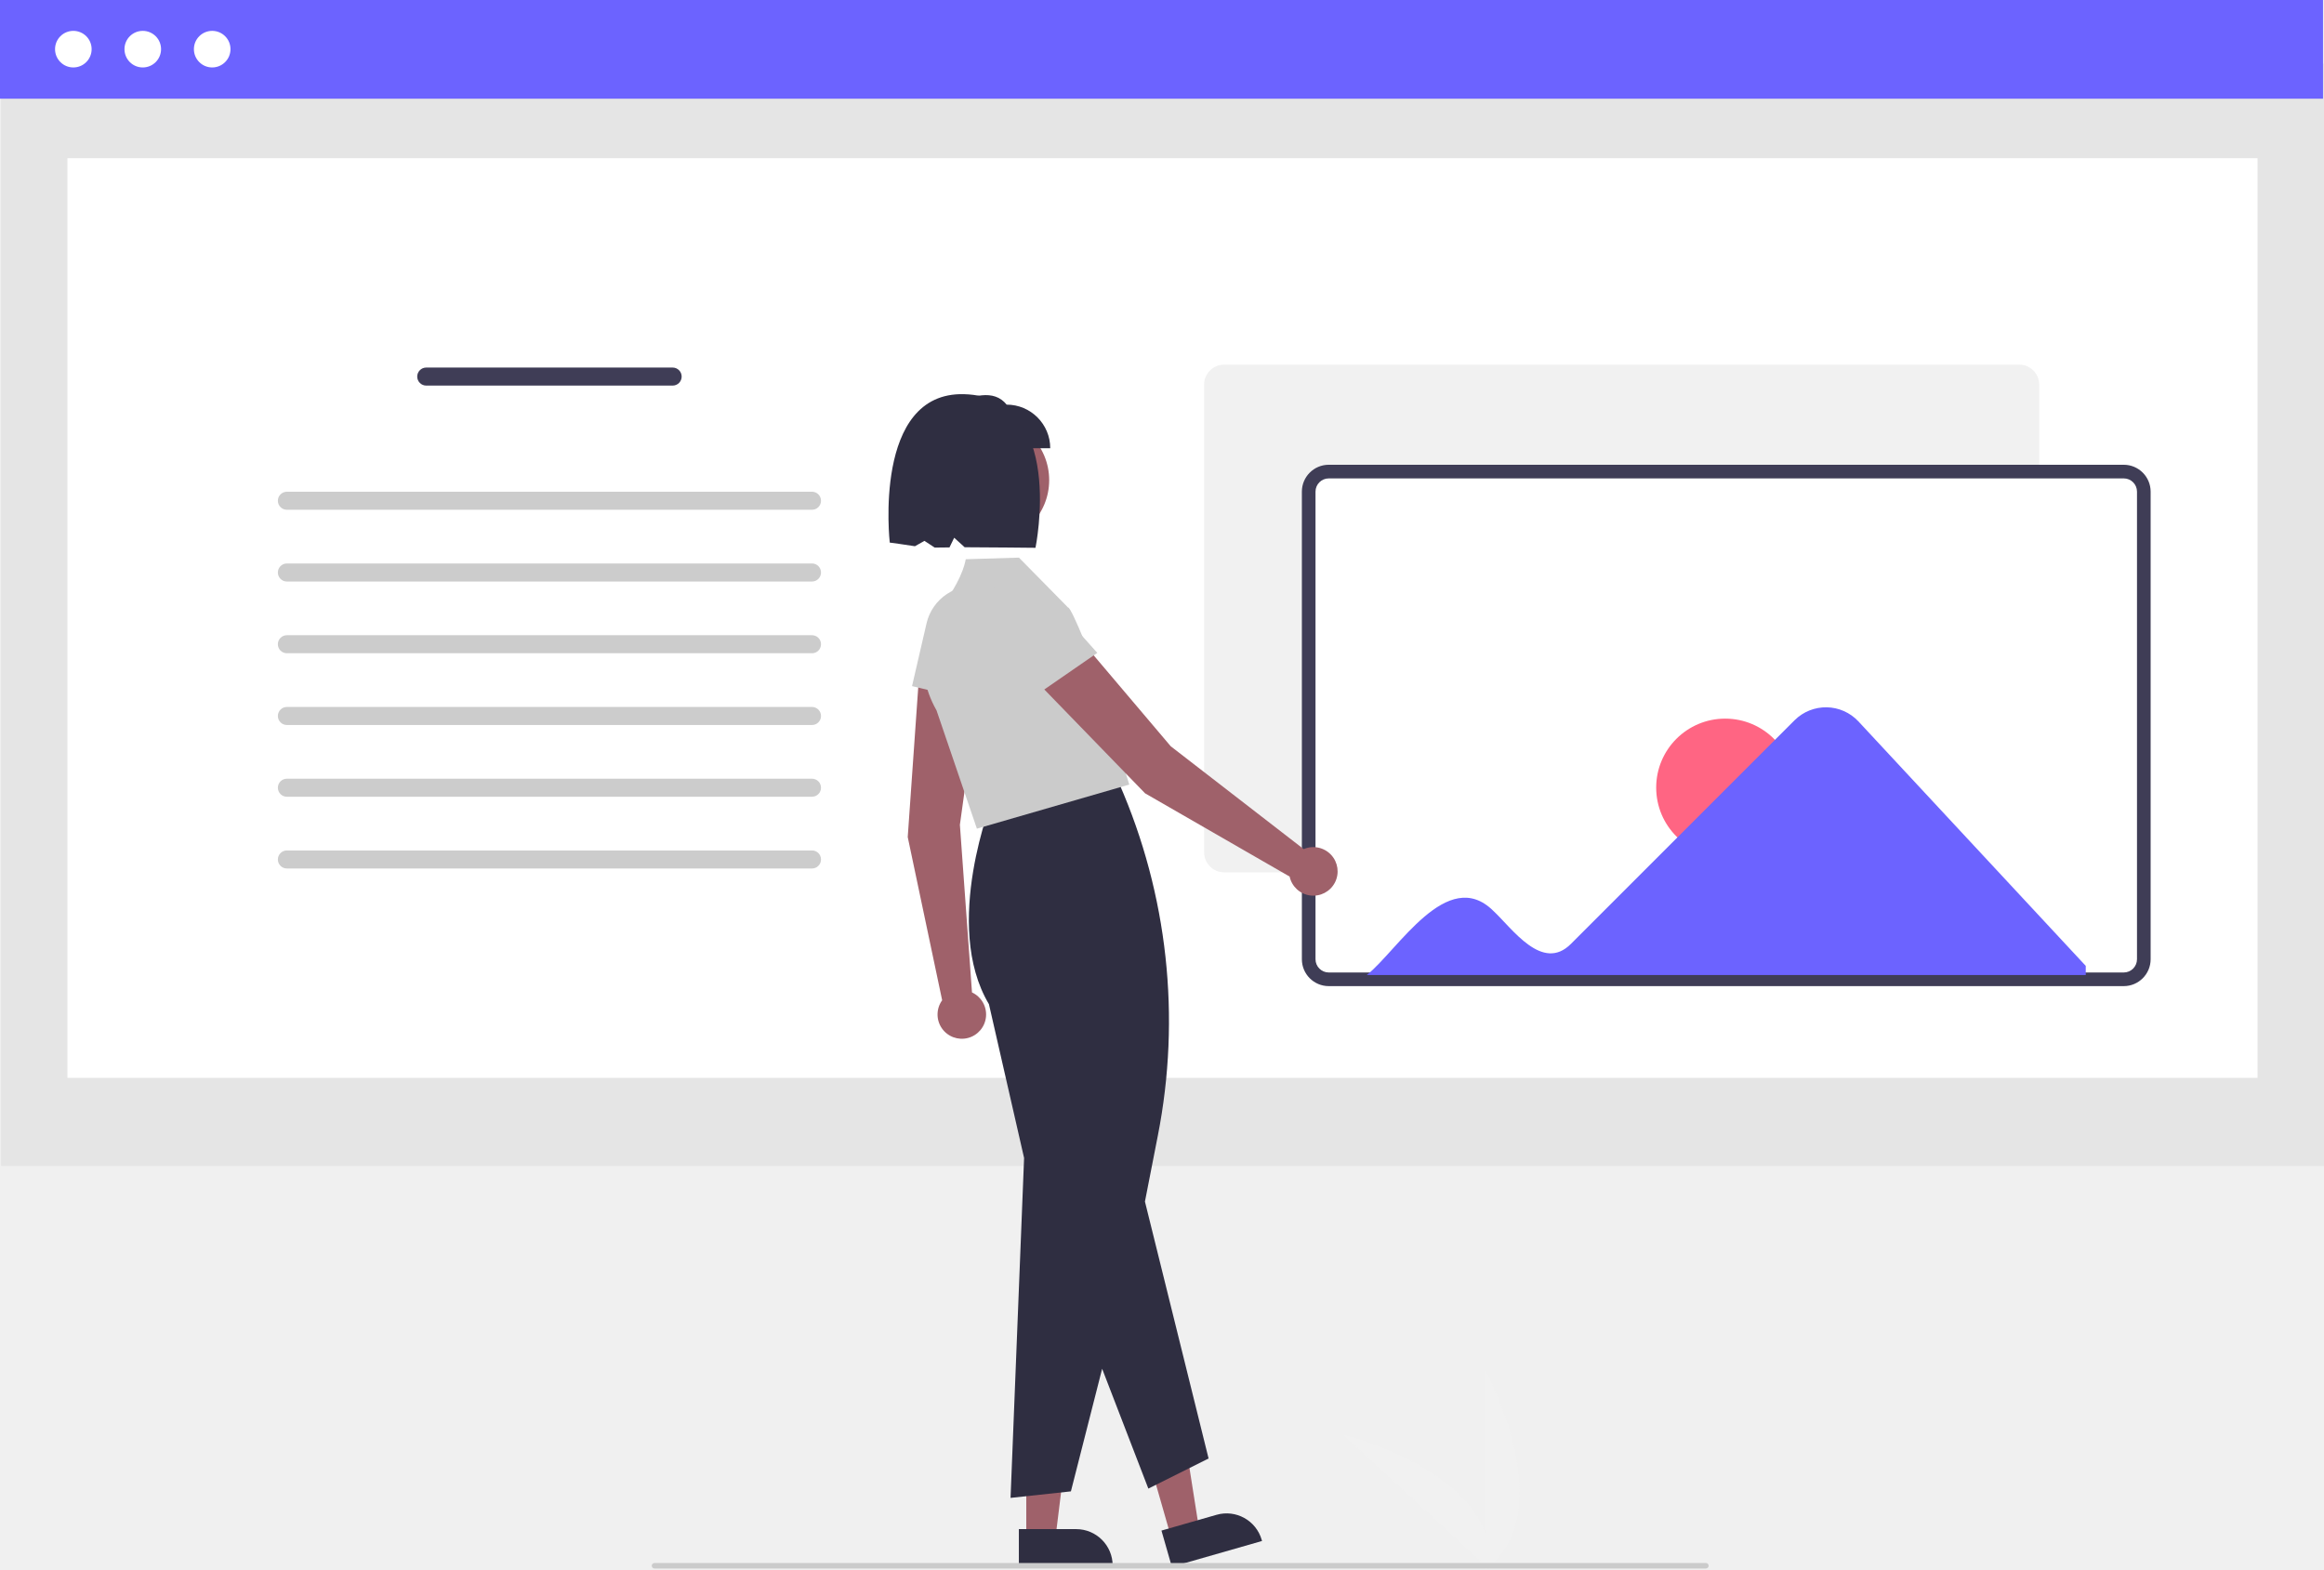
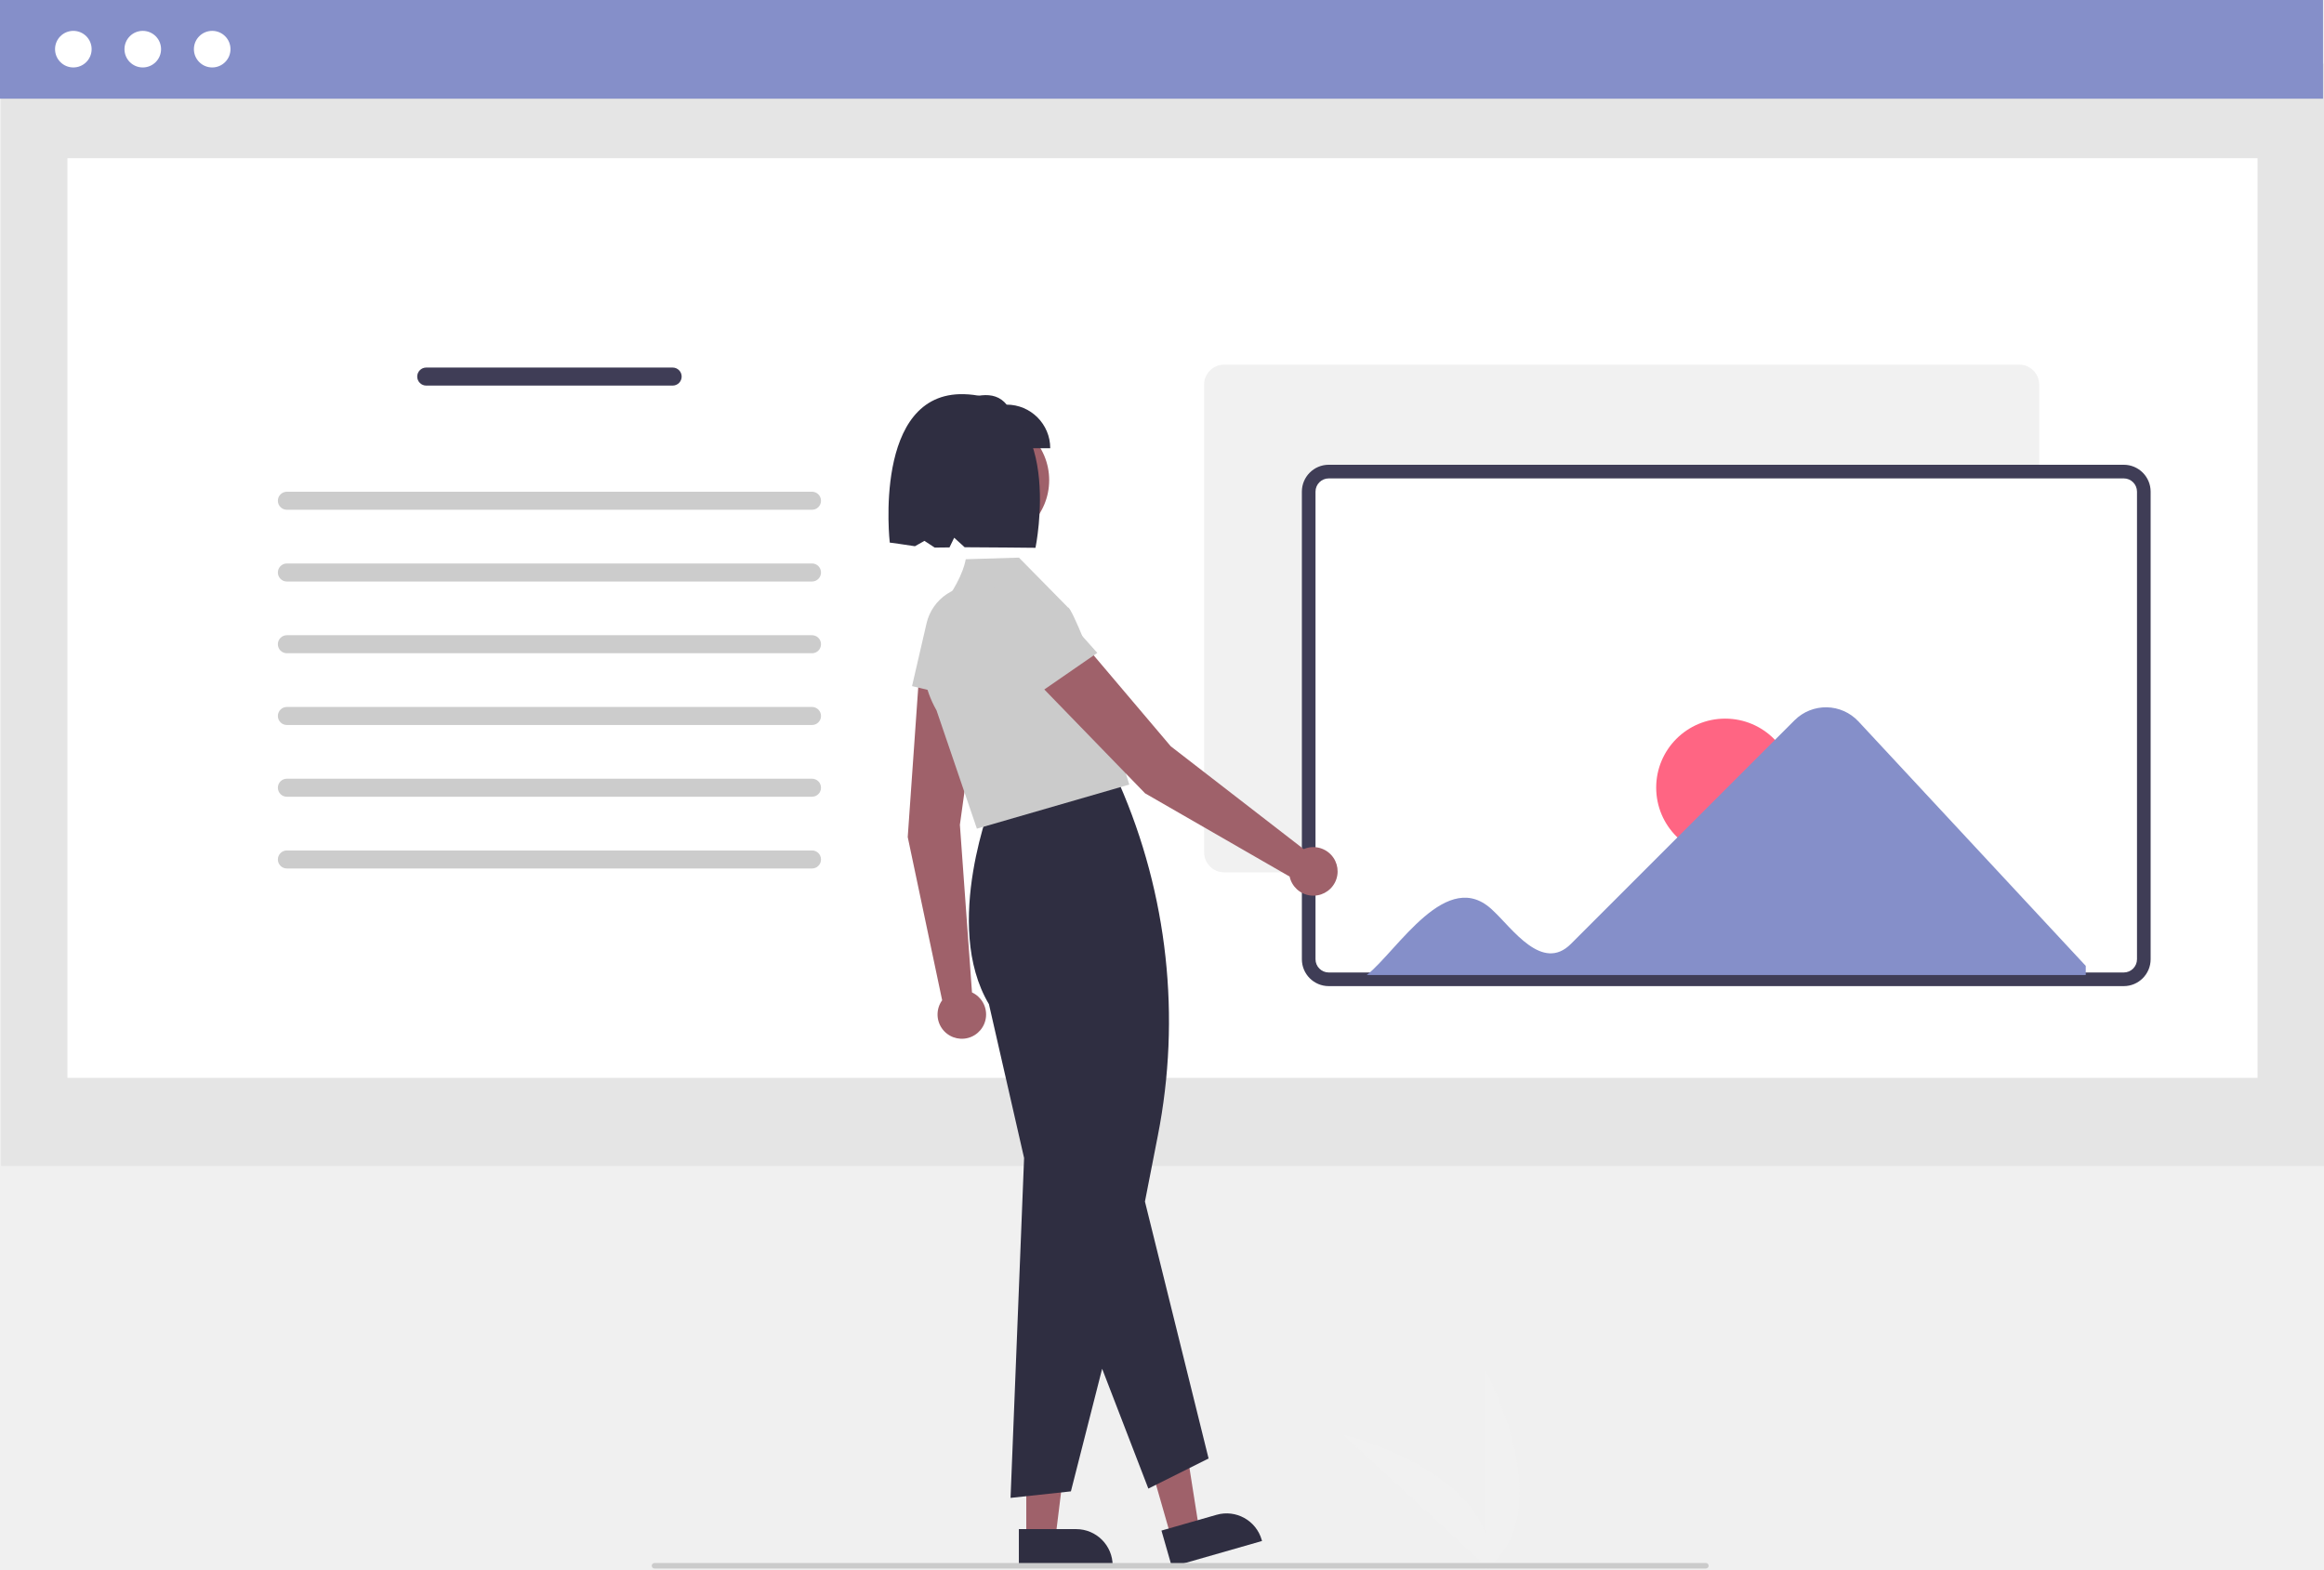
<svg xmlns="http://www.w3.org/2000/svg" data-name="Layer 1" width="842.17" height="568.852" viewBox="0 0 842.17 568.852">
  <path d="M716.621,734.168v-72.34S744.813,713.114,716.621,734.168Z" transform="translate(-178.4512 -165.3161)" fill="#f1f1f1" />
  <path d="M718.362,734.156l-53.29-48.921S721.918,699.15,718.362,734.156Z" transform="translate(-178.4512 -165.3161)" fill="#f1f1f1" />
  <rect id="f54375ad-557d-4249-95e2-413e25c77bd8" data-name="Rectangle 62" x="0.359" y="23.079" width="841.811" height="399.454" fill="#e5e5e5" />
  <rect id="eb84611c-d49d-4ce2-b538-4fee0a7e188d" data-name="Rectangle 75" x="24.431" y="57.333" width="793.668" height="333.277" fill="#fff" />
-   <rect id="a33b5263-04c3-449f-a8ad-1420252c1e48" data-name="Rectangle 80" width="841.811" height="35.763" fill="#6c63ff" />
+   <rect id="a33b5263-04c3-449f-a8ad-1420252c1e48" data-name="Rectangle 80" width="841.811" height="35.763" fill="#858FC9" />
  <circle id="a01a8c4b-bf8b-4728-9381-d6cbaed15ee5" data-name="Ellipse 90" cx="26.576" cy="17.815" r="6.628" fill="#fff" />
  <circle id="a70f271b-ee75-4447-9507-72af025f0784" data-name="Ellipse 91" cx="51.736" cy="17.815" r="6.628" fill="#fff" />
  <circle id="b6ae4294-4107-4abd-ba05-1d458fcbc8d7" data-name="Ellipse 92" cx="76.896" cy="17.815" r="6.628" fill="#fff" />
  <path id="a98f5d70-28fc-4129-b4f3-463d07786f2f-306" data-name="Path 680" d="M332.911,298.519a3.268,3.268,0,0,0,0,6.536h89.293a3.268,3.268,0,1,0,0-6.536Z" transform="translate(-178.4512 -165.3161)" fill="#3f3d56" />
  <path id="a5717240-4d8d-4c71-83bc-6deeb889f166-307" data-name="Path 680" d="M282.411,343.519a3.268,3.268,0,0,0,0,6.536h190.293a3.268,3.268,0,1,0,0-6.536Z" transform="translate(-178.4512 -165.3161)" fill="#ccc" />
  <path id="f9c6f13d-6e3a-4758-9844-a0f5d5c969ce-308" data-name="Path 680" d="M282.411,369.519a3.268,3.268,0,0,0,0,6.536h190.293a3.268,3.268,0,1,0,0-6.536Z" transform="translate(-178.4512 -165.3161)" fill="#ccc" />
  <path id="bf808dfd-2bb2-4793-b7c6-d8671bf7e9b4-309" data-name="Path 680" d="M282.411,395.519a3.268,3.268,0,0,0,0,6.536h190.293a3.268,3.268,0,1,0,0-6.536Z" transform="translate(-178.4512 -165.3161)" fill="#ccc" />
  <path id="e27373f7-fd0b-426a-8828-0829b084b689-310" data-name="Path 680" d="M282.411,421.519a3.268,3.268,0,0,0,0,6.536h190.293a3.268,3.268,0,1,0,0-6.536Z" transform="translate(-178.4512 -165.3161)" fill="#ccc" />
  <path id="b4c6c7b3-e22e-4fba-a4f6-80d19d07dbd3-311" data-name="Path 680" d="M282.411,447.519a3.268,3.268,0,0,0,0,6.536h190.293a3.268,3.268,0,1,0,0-6.536Z" transform="translate(-178.4512 -165.3161)" fill="#ccc" />
  <path id="ebf0dc46-a6ad-47cb-a3de-ddb71e9e94e3-312" data-name="Path 680" d="M282.411,473.519a3.268,3.268,0,0,0,0,6.536h190.293a3.268,3.268,0,1,0,0-6.536Z" transform="translate(-178.4512 -165.3161)" fill="#ccc" />
  <path d="M910.161,481.454H622.058a7.271,7.271,0,0,1-7.263-7.263V304.719a7.271,7.271,0,0,1,7.263-7.263H910.161a7.271,7.271,0,0,1,7.263,7.263V474.191A7.271,7.271,0,0,1,910.161,481.454Z" transform="translate(-178.4512 -165.3161)" fill="#f1f1f1" />
  <path d="M948.061,520.216H659.958a7.271,7.271,0,0,1-7.263-7.263V343.481a7.271,7.271,0,0,1,7.263-7.263H948.061a7.271,7.271,0,0,1,7.263,7.263V512.953A7.271,7.271,0,0,1,948.061,520.216Z" transform="translate(-178.4512 -165.3161)" fill="#fff" />
  <path d="M948.061,522.688H659.958a9.746,9.746,0,0,1-9.735-9.735V343.481a9.746,9.746,0,0,1,9.735-9.735H948.061a9.746,9.746,0,0,1,9.735,9.735V512.953A9.746,9.746,0,0,1,948.061,522.688ZM659.958,338.69a4.797,4.797,0,0,0-4.792,4.792V512.953a4.797,4.797,0,0,0,4.792,4.792H948.061a4.797,4.797,0,0,0,4.792-4.792V343.481a4.797,4.797,0,0,0-4.792-4.792Z" transform="translate(-178.4512 -165.3161)" fill="#3f3d56" />
  <circle cx="625.17" cy="285.43" r="25" fill="#ff6583" />
-   <path d="M851.849,426.695a16.099,16.099,0,0,0-23.025-.411l-81.08,81.08c-10.386,10.435-21.228-5.525-28.156-11.961-16.66-16.477-34.656,14.419-45.854,23.267H934.285v-3.317Z" transform="translate(-178.4512 -165.3161)" fill="#6c63ff" />
+   <path d="M851.849,426.695a16.099,16.099,0,0,0-23.025-.411l-81.08,81.08c-10.386,10.435-21.228-5.525-28.156-11.961-16.66-16.477-34.656,14.419-45.854,23.267H934.285v-3.317Z" transform="translate(-178.4512 -165.3161)" fill="#858FC9" />
  <path d="M530.681,524.977l-4.384-60.754,7.874-56.932-22.362-1.51-4.414,62.889L519.869,527.81a8.798,8.798,0,1,0,10.812-2.833Z" transform="translate(-178.4512 -165.3161)" fill="#9f616a" />
  <path d="M508.955,413.964l5.251-22.726a17.497,17.497,0,0,1,34.435,5.897l-2.892,25.679Z" transform="translate(-178.4512 -165.3161)" fill="#cbcbcb" />
  <polygon points="371.903 557.597 382.445 557.597 387.46 516.933 371.901 516.934 371.903 557.597" fill="#9f616a" />
  <path d="M547.665,719.471l20.762-.001h.001a13.232,13.232,0,0,1,13.231,13.231v.43l-33.993.001Z" transform="translate(-178.4512 -165.3161)" fill="#2f2e41" />
  <polygon points="424.424 557.252 434.559 554.349 428.184 513.876 413.226 518.161 424.424 557.252" fill="#9f616a" />
  <path d="M599.342,720l19.959-5.717.001-0a13.232,13.232,0,0,1,16.363,9.076l.118.413-32.679,9.361Z" transform="translate(-178.4512 -165.3161)" fill="#2f2e41" />
  <path d="M544.656,708.154l4.904-123.178-12.736-55.744c-17.139-28.735,1.351-74.57,1.54-75.03l.069-.168.18-.025,44.832-6.074.63,1.445a214.691,214.691,0,0,1,13.947,127.516l-4.666,23.866,23.061,93.11-21.826,10.913-16.746-43.425L566.526,705.79Z" transform="translate(-178.4512 -165.3161)" fill="#2f2e41" />
  <path d="M532.459,465.626l-14.626-42.855c-9.092-16.012-3.325-30.228,3.114-39.333,6.954-9.832,7.371-15.347,7.464-15.408l.074-.049,19.216-.582,17.784,18.071c1.119-.437,10.568,22.85,9.767,24.02l12.421,40.152Z" transform="translate(-178.4512 -165.3161)" fill="#cbcbcb" />
  <path d="M650.886,473.038l-48.18-37.268L565.551,391.92,549.506,407.57,593.407,452.817l52.376,30.164a8.798,8.798,0,1,0,5.103-9.944Z" transform="translate(-178.4512 -165.3161)" fill="#9f616a" />
  <path d="M544.947,423.426l-13.425-19.074a17.497,17.497,0,0,1,27.367-21.716l17.199,19.287Z" transform="translate(-178.4512 -165.3161)" fill="#cbcbcb" />
  <circle cx="357.382" cy="174.009" r="22.819" fill="#9f616a" />
  <path d="M559.036,327.749H522.802V311.955c7.953-3.16,15.735-5.847,20.44,0a15.794,15.794,0,0,1,15.794,15.794Z" transform="translate(-178.4512 -165.3161)" fill="#2f2e41" />
  <path d="M527.796,308.168c-33.198-.907-26.912,53.786-26.912,53.786s6.263.828,9.121,1.315l3.452-1.944,3.714,2.436c1.705.009,3.497-.025,5.354-.059l1.703-3.506,3.797,3.443c6.911.01,25.666.201,25.666.201S564.993,309.183,527.796,308.168Z" transform="translate(-178.4512 -165.3161)" fill="#2f2e41" />
  <path d="M796.633,733.746h-381a1,1,0,0,1,0-2h381a1,1,0,0,1,0,2Z" transform="translate(-178.4512 -165.3161)" fill="#cbcbcb" />
</svg>
